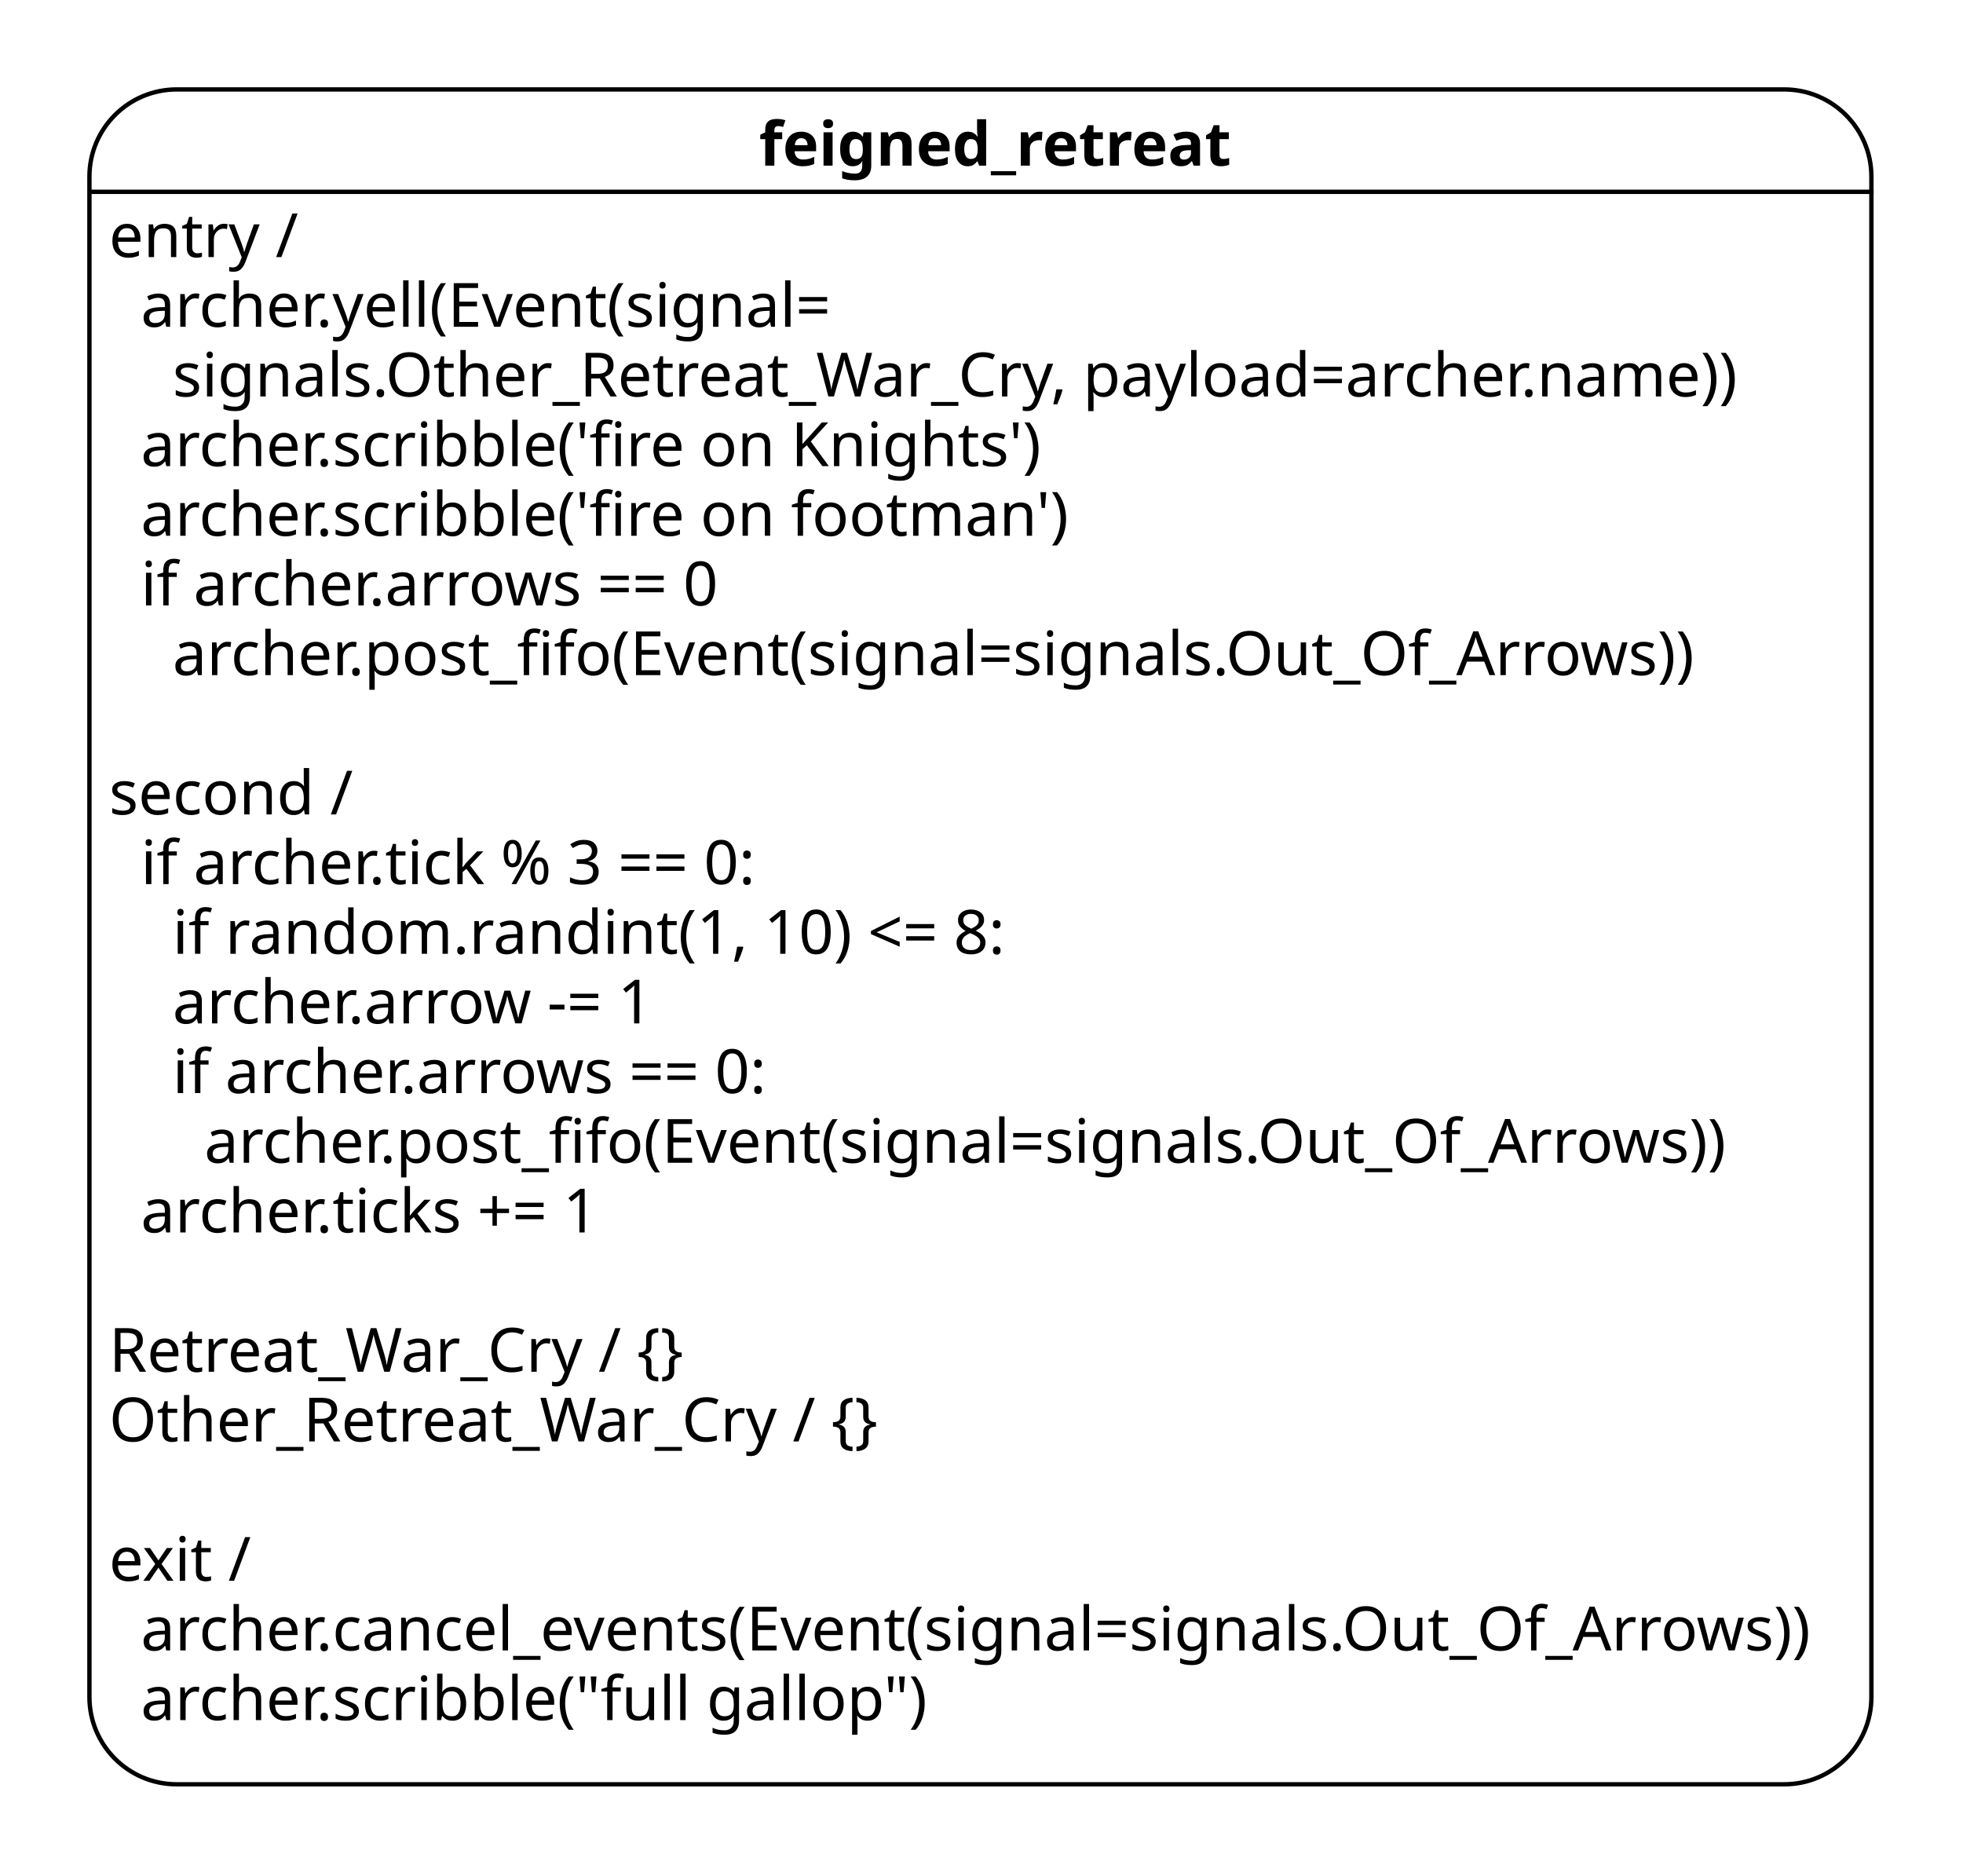
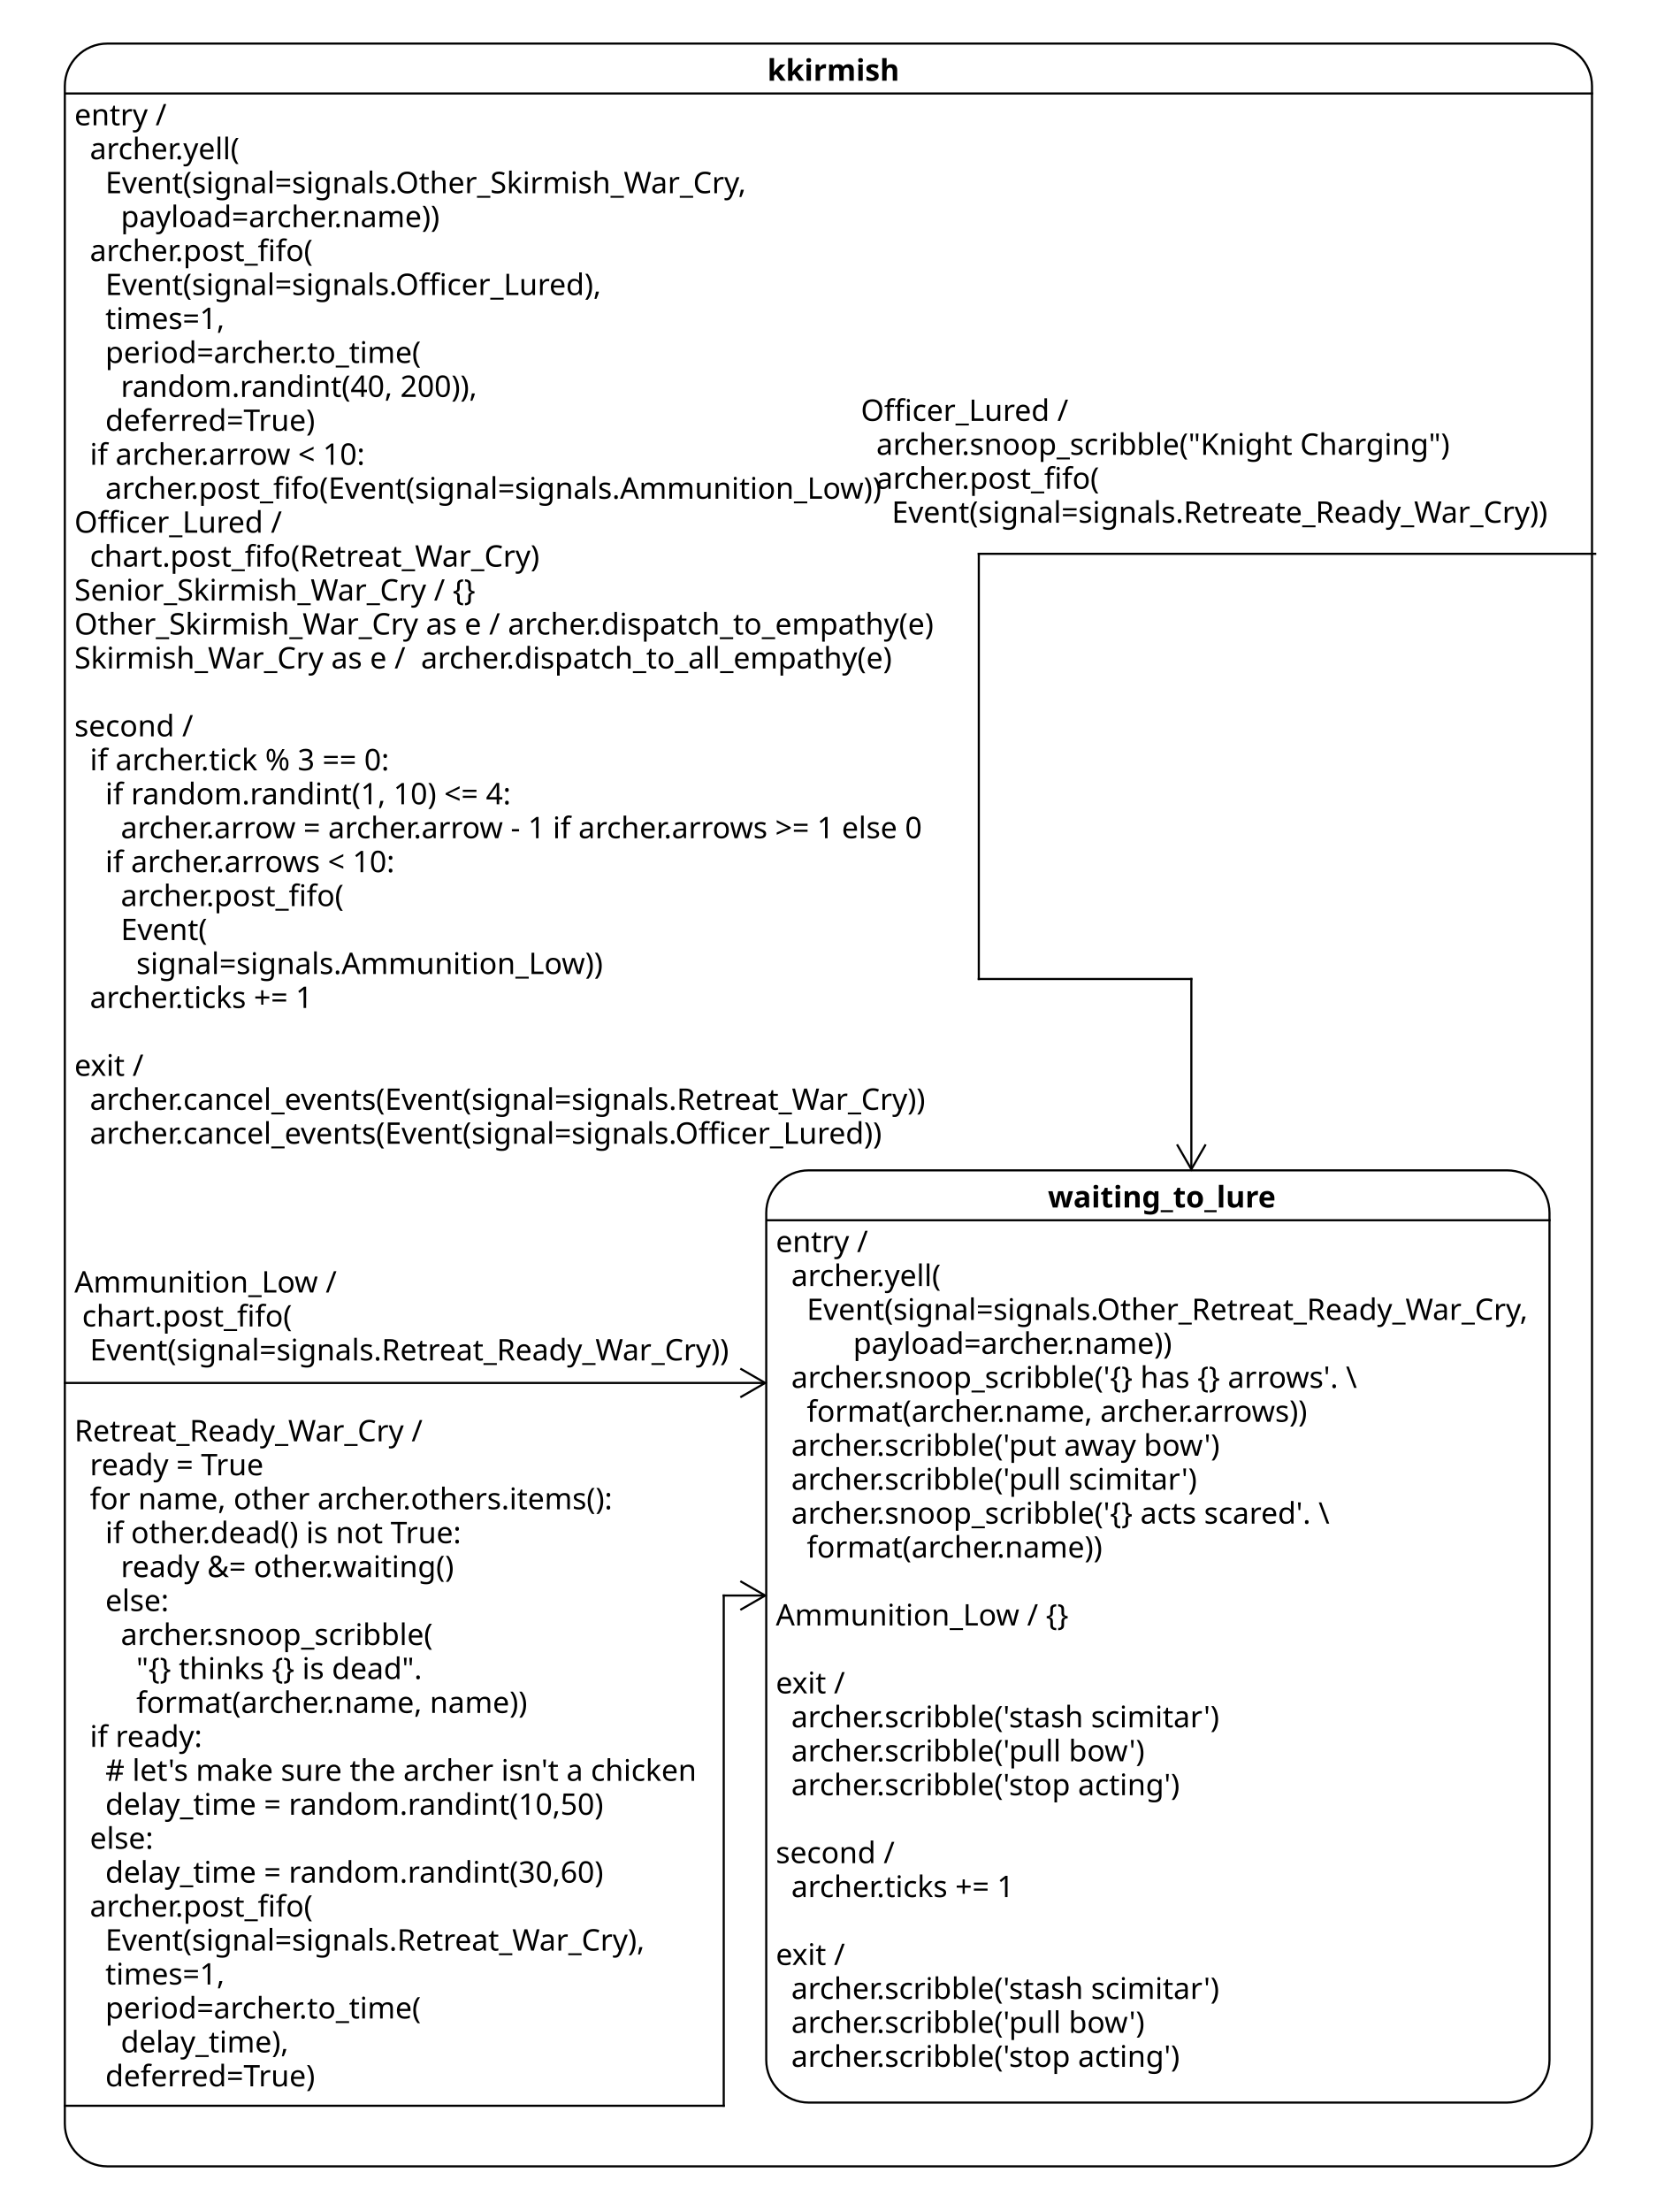
- <svg xmlns="http://www.w3.org/2000/svg" fill-opacity="1" color-rendering="auto" color-interpolation="auto" text-rendering="auto" stroke="black" stroke-linecap="square" width="450" stroke-miterlimit="10" shape-rendering="auto" stroke-opacity="1" fill="black" stroke-dasharray="none" font-weight="normal" stroke-width="1" viewBox="0 0 450 430" height="430" font-family="'Dialog'" font-style="normal" stroke-linejoin="miter" font-size="12px" stroke-dashoffset="0" image-rendering="auto">
+ <svg xmlns="http://www.w3.org/2000/svg" fill-opacity="1" color-rendering="auto" color-interpolation="auto" text-rendering="auto" stroke="black" stroke-linecap="square" width="790" stroke-miterlimit="10" shape-rendering="auto" stroke-opacity="1" fill="black" stroke-dasharray="none" font-weight="normal" stroke-width="1" viewBox="410 180 790 1040" height="1040" font-family="'Dialog'" font-style="normal" stroke-linejoin="miter" font-size="12px" stroke-dashoffset="0" image-rendering="auto">
  <defs id="genericDefs" />
  <g>
    <defs id="defs1">
      <clipPath clipPathUnits="userSpaceOnUse" id="clipPath1">
        <path d="M0 0 L2147483647 0 L2147483647 2147483647 L0 2147483647 L0 0 Z" />
      </clipPath>
      <clipPath clipPathUnits="userSpaceOnUse" id="clipPath2">
-         <path d="M0 0 L0 390 L410 390 L410 0 Z" />
+         <path d="M0 0 L0 80 L350 80 L350 0 Z" />
+       </clipPath>
+       <clipPath clipPathUnits="userSpaceOnUse" id="clipPath3">
+         <path d="M0 0 L0 330 L320 330 L320 0 Z" />
+       </clipPath>
+       <clipPath clipPathUnits="userSpaceOnUse" id="clipPath4">
+         <path d="M0 0 L0 90 L320 90 L320 0 Z" />
+       </clipPath>
+       <clipPath clipPathUnits="userSpaceOnUse" id="clipPath5">
+         <path d="M0 0 L0 440 L370 440 L370 0 Z" />
+       </clipPath>
+       <clipPath clipPathUnits="userSpaceOnUse" id="clipPath6">
+         <path d="M0 0 L0 1000 L720 1000 L720 0 Z" />
+       </clipPath>
+       <clipPath clipPathUnits="userSpaceOnUse" id="clipPath7">
+         <path d="M0 0 L0 320 L320 320 L320 0 Z" />
+       </clipPath>
+       <clipPath clipPathUnits="userSpaceOnUse" id="clipPath8">
+         <path d="M0 0 L0 270 L360 270 L360 0 Z" />
+       </clipPath>
+       <clipPath clipPathUnits="userSpaceOnUse" id="clipPath9">
+         <path d="M0 0 L0 40 L360 40 L360 0 Z" />
      </clipPath>
    </defs>
-     <g fill="rgb(255,255,255)" fill-opacity="0" transform="translate(20,20)" stroke-opacity="0" stroke="rgb(255,255,255)">
-       <rect x="0.5" y="0.5" clip-path="url(#clipPath2)" width="408.5" rx="20" ry="20" height="388.5" stroke="none" />
+     <g font-family="sans-serif" font-size="14px" transform="translate(810,360)">
+       <text x="5" xml:space="preserve" y="17.969" clip-path="url(#clipPath2)" stroke="none">Officer_Lured /</text>
+       <text x="5" xml:space="preserve" y="33.938" clip-path="url(#clipPath2)" stroke="none">  archer.snoop_scribble("Knight Charging")</text>
+       <text x="5" xml:space="preserve" y="49.906" clip-path="url(#clipPath2)" stroke="none">  archer.post_fifo(</text>
+       <text x="5" xml:space="preserve" y="65.875" clip-path="url(#clipPath2)" stroke="none">    Event(signal=signals.Retreate_Ready_War_Cry))</text>
    </g>
-     <g transform="translate(20,20)">
-       <rect x="0.5" y="0.5" clip-path="url(#clipPath2)" fill="none" width="408.5" rx="20" ry="20" height="388.5" />
-       <text x="154" font-size="14px" y="17.969" clip-path="url(#clipPath2)" font-family="sans-serif" stroke="none" font-weight="bold" xml:space="preserve">feigned_retreat</text>
-       <path fill="none" d="M1 23.969 L409 23.969" clip-path="url(#clipPath2)" />
-       <text x="5" font-size="14px" y="38.938" clip-path="url(#clipPath2)" font-family="sans-serif" stroke="none" xml:space="preserve">entry / </text>
-       <text x="5" font-size="14px" y="54.906" clip-path="url(#clipPath2)" font-family="sans-serif" stroke="none" xml:space="preserve">  archer.yell(Event(signal=</text>
-       <text x="5" font-size="14px" y="70.875" clip-path="url(#clipPath2)" font-family="sans-serif" stroke="none" xml:space="preserve">    signals.Other_Retreat_War_Cry, payload=archer.name))</text>
-       <text x="5" font-size="14px" y="86.844" clip-path="url(#clipPath2)" font-family="sans-serif" stroke="none" xml:space="preserve">  archer.scribble('fire on Knights')</text>
-       <text x="5" font-size="14px" y="102.812" clip-path="url(#clipPath2)" font-family="sans-serif" stroke="none" xml:space="preserve">  archer.scribble('fire on footman')</text>
-       <text x="5" font-size="14px" y="118.781" clip-path="url(#clipPath2)" font-family="sans-serif" stroke="none" xml:space="preserve">  if archer.arrows == 0</text>
-       <text x="5" font-size="14px" y="134.75" clip-path="url(#clipPath2)" font-family="sans-serif" stroke="none" xml:space="preserve">    archer.post_fifo(Event(signal=signals.Out_Of_Arrows))</text>
-       <text x="5" font-size="14px" y="150.719" clip-path="url(#clipPath2)" font-family="sans-serif" stroke="none" xml:space="preserve">      </text>
-       <text x="5" font-size="14px" y="166.688" clip-path="url(#clipPath2)" font-family="sans-serif" stroke="none" xml:space="preserve">second /</text>
-       <text x="5" font-size="14px" y="182.656" clip-path="url(#clipPath2)" font-family="sans-serif" stroke="none" xml:space="preserve">  if archer.tick % 3 == 0:</text>
-       <text x="5" font-size="14px" y="198.625" clip-path="url(#clipPath2)" font-family="sans-serif" stroke="none" xml:space="preserve">    if random.randint(1, 10) &lt;= 8:</text>
-       <text x="5" font-size="14px" y="214.594" clip-path="url(#clipPath2)" font-family="sans-serif" stroke="none" xml:space="preserve">    archer.arrow -= 1</text>
-       <text x="5" font-size="14px" y="230.562" clip-path="url(#clipPath2)" font-family="sans-serif" stroke="none" xml:space="preserve">    if archer.arrows == 0:</text>
-       <text x="5" font-size="14px" y="246.531" clip-path="url(#clipPath2)" font-family="sans-serif" stroke="none" xml:space="preserve">      archer.post_fifo(Event(signal=signals.Out_Of_Arrows))</text>
-       <text x="5" font-size="14px" y="262.5" clip-path="url(#clipPath2)" font-family="sans-serif" stroke="none" xml:space="preserve">  archer.ticks += 1          </text>
-       <text x="5" font-size="14px" y="294.438" clip-path="url(#clipPath2)" font-family="sans-serif" stroke="none" xml:space="preserve">Retreat_War_Cry / {}</text>
-       <text x="5" font-size="14px" y="310.406" clip-path="url(#clipPath2)" font-family="sans-serif" stroke="none" xml:space="preserve">Other_Retreat_War_Cry / {}</text>
-       <text x="5" font-size="14px" y="342.344" clip-path="url(#clipPath2)" font-family="sans-serif" stroke="none" xml:space="preserve">exit /</text>
-       <text x="5" font-size="14px" y="358.312" clip-path="url(#clipPath2)" font-family="sans-serif" stroke="none" xml:space="preserve">  archer.cancel_events(Event(signal=signals.Out_Of_Arrows))</text>
-       <text x="5" font-size="14px" y="374.281" clip-path="url(#clipPath2)" font-family="sans-serif" stroke="none" xml:space="preserve">  archer.scribble("full gallop")</text>
+     <g font-family="sans-serif" font-size="14px" transform="translate(440,840)">
+       <text x="5" xml:space="preserve" y="17.969" clip-path="url(#clipPath3)" stroke="none">Retreat_Ready_War_Cry /</text>
+       <text x="5" xml:space="preserve" y="33.938" clip-path="url(#clipPath3)" stroke="none">  ready = True</text>
+       <text x="5" xml:space="preserve" y="49.906" clip-path="url(#clipPath3)" stroke="none">  for name, other archer.others.items():</text>
+       <text x="5" xml:space="preserve" y="65.875" clip-path="url(#clipPath3)" stroke="none">    if other.dead() is not True:</text>
+       <text x="5" xml:space="preserve" y="81.844" clip-path="url(#clipPath3)" stroke="none">      ready &amp;= other.waiting()</text>
+       <text x="5" xml:space="preserve" y="97.812" clip-path="url(#clipPath3)" stroke="none">    else:</text>
+       <text x="5" xml:space="preserve" y="113.781" clip-path="url(#clipPath3)" stroke="none">      archer.snoop_scribble(</text>
+       <text x="5" xml:space="preserve" y="129.75" clip-path="url(#clipPath3)" stroke="none">        "{} thinks {} is dead".</text>
+       <text x="5" xml:space="preserve" y="145.719" clip-path="url(#clipPath3)" stroke="none">        format(archer.name, name))</text>
+       <text x="5" xml:space="preserve" y="161.688" clip-path="url(#clipPath3)" stroke="none">  if ready:</text>
+       <text x="5" xml:space="preserve" y="177.656" clip-path="url(#clipPath3)" stroke="none">    # let's make sure the archer isn't a chicken</text>
+       <text x="5" xml:space="preserve" y="193.625" clip-path="url(#clipPath3)" stroke="none">    delay_time = random.randint(10,50)</text>
+       <text x="5" xml:space="preserve" y="209.594" clip-path="url(#clipPath3)" stroke="none">  else:</text>
+       <text x="5" xml:space="preserve" y="225.562" clip-path="url(#clipPath3)" stroke="none">    delay_time = random.randint(30,60)</text>
+       <text x="5" xml:space="preserve" y="241.531" clip-path="url(#clipPath3)" stroke="none">  archer.post_fifo(</text>
+       <text x="5" xml:space="preserve" y="257.5" clip-path="url(#clipPath3)" stroke="none">    Event(signal=signals.Retreat_War_Cry),</text>
+       <text x="5" xml:space="preserve" y="273.469" clip-path="url(#clipPath3)" stroke="none">    times=1,</text>
+       <text x="5" xml:space="preserve" y="289.438" clip-path="url(#clipPath3)" stroke="none">    period=archer.to_time(</text>
+       <text x="5" xml:space="preserve" y="305.406" clip-path="url(#clipPath3)" stroke="none">      delay_time),</text>
+       <text x="5" xml:space="preserve" y="321.375" clip-path="url(#clipPath3)" stroke="none">    deferred=True)</text>
+     </g>
+     <g font-family="sans-serif" font-size="14px" transform="translate(440,770)">
+       <text x="5" xml:space="preserve" y="17.969" clip-path="url(#clipPath4)" stroke="none">Ammunition_Low /</text>
+       <text x="5" xml:space="preserve" y="33.938" clip-path="url(#clipPath4)" stroke="none"> chart.post_fifo(</text>
+       <text x="5" xml:space="preserve" y="49.906" clip-path="url(#clipPath4)" stroke="none">  Event(signal=signals.Retreat_Ready_War_Cry))</text>
+     </g>
+     <g fill="rgb(255,255,255)" fill-opacity="0" transform="translate(770,730)" stroke-opacity="0" stroke="rgb(255,255,255)">
+       <rect x="0.5" y="0.5" clip-path="url(#clipPath5)" width="368.5" rx="20" ry="20" height="438.5" stroke="none" />
+     </g>
+     <g transform="translate(770,730)">
+       <rect x="0.5" y="0.5" clip-path="url(#clipPath5)" fill="none" width="368.5" rx="20" ry="20" height="438.5" />
+       <text x="133" font-size="14px" y="17.969" clip-path="url(#clipPath5)" font-family="sans-serif" stroke="none" font-weight="bold" xml:space="preserve">waiting_to_lure</text>
+       <path fill="none" d="M1 23.969 L369 23.969" clip-path="url(#clipPath5)" />
+       <text x="5" font-size="14px" y="38.938" clip-path="url(#clipPath5)" font-family="sans-serif" stroke="none" xml:space="preserve">entry /</text>
+       <text x="5" font-size="14px" y="54.906" clip-path="url(#clipPath5)" font-family="sans-serif" stroke="none" xml:space="preserve">  archer.yell(</text>
+       <text x="5" font-size="14px" y="70.875" clip-path="url(#clipPath5)" font-family="sans-serif" stroke="none" xml:space="preserve">    Event(signal=signals.Other_Retreat_Ready_War_Cry,</text>
+       <text x="5" font-size="14px" y="86.844" clip-path="url(#clipPath5)" font-family="sans-serif" stroke="none" xml:space="preserve">          payload=archer.name))</text>
+       <text x="5" font-size="14px" y="102.812" clip-path="url(#clipPath5)" font-family="sans-serif" stroke="none" xml:space="preserve">  archer.snoop_scribble('{} has {} arrows'. \</text>
+       <text x="5" font-size="14px" y="118.781" clip-path="url(#clipPath5)" font-family="sans-serif" stroke="none" xml:space="preserve">    format(archer.name, archer.arrows))</text>
+       <text x="5" font-size="14px" y="134.75" clip-path="url(#clipPath5)" font-family="sans-serif" stroke="none" xml:space="preserve">  archer.scribble('put away bow')</text>
+       <text x="5" font-size="14px" y="150.719" clip-path="url(#clipPath5)" font-family="sans-serif" stroke="none" xml:space="preserve">  archer.scribble('pull scimitar')</text>
+       <text x="5" font-size="14px" y="166.688" clip-path="url(#clipPath5)" font-family="sans-serif" stroke="none" xml:space="preserve">  archer.snoop_scribble('{} acts scared'. \</text>
+       <text x="5" font-size="14px" y="182.656" clip-path="url(#clipPath5)" font-family="sans-serif" stroke="none" xml:space="preserve">    format(archer.name))</text>
+       <text x="5" font-size="14px" y="214.594" clip-path="url(#clipPath5)" font-family="sans-serif" stroke="none" xml:space="preserve">Ammunition_Low / {}</text>
+       <text x="5" font-size="14px" y="246.531" clip-path="url(#clipPath5)" font-family="sans-serif" stroke="none" xml:space="preserve">exit /</text>
+       <text x="5" font-size="14px" y="262.5" clip-path="url(#clipPath5)" font-family="sans-serif" stroke="none" xml:space="preserve">  archer.scribble('stash scimitar')</text>
+       <text x="5" font-size="14px" y="278.469" clip-path="url(#clipPath5)" font-family="sans-serif" stroke="none" xml:space="preserve">  archer.scribble('pull bow')</text>
+       <text x="5" font-size="14px" y="294.438" clip-path="url(#clipPath5)" font-family="sans-serif" stroke="none" xml:space="preserve">  archer.scribble('stop acting')</text>
+       <text x="5" font-size="14px" y="310.406" clip-path="url(#clipPath5)" font-family="sans-serif" stroke="none" xml:space="preserve">  </text>
+       <text x="5" font-size="14px" y="326.375" clip-path="url(#clipPath5)" font-family="sans-serif" stroke="none" xml:space="preserve">second /</text>
+       <text x="5" font-size="14px" y="342.344" clip-path="url(#clipPath5)" font-family="sans-serif" stroke="none" xml:space="preserve">  archer.ticks += 1</text>
+       <text x="5" font-size="14px" y="358.312" clip-path="url(#clipPath5)" font-family="sans-serif" stroke="none" xml:space="preserve">  </text>
+       <text x="5" font-size="14px" y="374.281" clip-path="url(#clipPath5)" font-family="sans-serif" stroke="none" xml:space="preserve">exit /</text>
+       <text x="5" font-size="14px" y="390.25" clip-path="url(#clipPath5)" font-family="sans-serif" stroke="none" xml:space="preserve">  archer.scribble('stash scimitar')</text>
+       <text x="5" font-size="14px" y="406.219" clip-path="url(#clipPath5)" font-family="sans-serif" stroke="none" xml:space="preserve">  archer.scribble('pull bow')</text>
+       <text x="5" font-size="14px" y="422.188" clip-path="url(#clipPath5)" font-family="sans-serif" stroke="none" xml:space="preserve">  archer.scribble('stop acting')</text>
+       <text x="5" font-size="14px" y="454.125" clip-path="url(#clipPath5)" font-family="sans-serif" stroke="none" xml:space="preserve">  </text>
+     </g>
+     <g fill="rgb(255,255,255)" fill-opacity="0" transform="translate(440,200)" stroke-opacity="0" stroke="rgb(255,255,255)">
+       <rect x="0.5" y="0.5" clip-path="url(#clipPath6)" width="718.5" rx="20" ry="20" height="998.5" stroke="none" />
+     </g>
+     <g transform="translate(440,200)">
+       <rect x="0.5" y="0.5" clip-path="url(#clipPath6)" fill="none" width="718.5" rx="20" ry="20" height="998.5" />
+       <text x="331" font-size="14px" y="17.969" clip-path="url(#clipPath6)" font-family="sans-serif" stroke="none" font-weight="bold" xml:space="preserve">kkirmish</text>
+       <path fill="none" d="M1 23.969 L719 23.969" clip-path="url(#clipPath6)" />
+       <text x="5" font-size="14px" y="38.938" clip-path="url(#clipPath6)" font-family="sans-serif" stroke="none" xml:space="preserve">entry /</text>
+       <text x="5" font-size="14px" y="54.906" clip-path="url(#clipPath6)" font-family="sans-serif" stroke="none" xml:space="preserve">  archer.yell(</text>
+       <text x="5" font-size="14px" y="70.875" clip-path="url(#clipPath6)" font-family="sans-serif" stroke="none" xml:space="preserve">    Event(signal=signals.Other_Skirmish_War_Cry,</text>
+       <text x="5" font-size="14px" y="86.844" clip-path="url(#clipPath6)" font-family="sans-serif" stroke="none" xml:space="preserve">      payload=archer.name))</text>
+       <text x="5" font-size="14px" y="102.812" clip-path="url(#clipPath6)" font-family="sans-serif" stroke="none" xml:space="preserve">  archer.post_fifo(</text>
+       <text x="5" font-size="14px" y="118.781" clip-path="url(#clipPath6)" font-family="sans-serif" stroke="none" xml:space="preserve">    Event(signal=signals.Officer_Lured),</text>
+       <text x="5" font-size="14px" y="134.75" clip-path="url(#clipPath6)" font-family="sans-serif" stroke="none" xml:space="preserve">    times=1,</text>
+       <text x="5" font-size="14px" y="150.719" clip-path="url(#clipPath6)" font-family="sans-serif" stroke="none" xml:space="preserve">    period=archer.to_time(</text>
+       <text x="5" font-size="14px" y="166.688" clip-path="url(#clipPath6)" font-family="sans-serif" stroke="none" xml:space="preserve">      random.randint(40, 200)),</text>
+       <text x="5" font-size="14px" y="182.656" clip-path="url(#clipPath6)" font-family="sans-serif" stroke="none" xml:space="preserve">    deferred=True)</text>
+       <text x="5" font-size="14px" y="198.625" clip-path="url(#clipPath6)" font-family="sans-serif" stroke="none" xml:space="preserve">  if archer.arrow &lt; 10:</text>
+       <text x="5" font-size="14px" y="214.594" clip-path="url(#clipPath6)" font-family="sans-serif" stroke="none" xml:space="preserve">    archer.post_fifo(Event(signal=signals.Ammunition_Low))</text>
+       <text x="5" font-size="14px" y="230.562" clip-path="url(#clipPath6)" font-family="sans-serif" stroke="none" xml:space="preserve">Officer_Lured /</text>
+       <text x="5" font-size="14px" y="246.531" clip-path="url(#clipPath6)" font-family="sans-serif" stroke="none" xml:space="preserve">  chart.post_fifo(Retreat_War_Cry)</text>
+       <text x="5" font-size="14px" y="262.5" clip-path="url(#clipPath6)" font-family="sans-serif" stroke="none" xml:space="preserve">Senior_Skirmish_War_Cry / {}</text>
+       <text x="5" font-size="14px" y="278.469" clip-path="url(#clipPath6)" font-family="sans-serif" stroke="none" xml:space="preserve">Other_Skirmish_War_Cry as e / archer.dispatch_to_empathy(e)</text>
+       <text x="5" font-size="14px" y="294.438" clip-path="url(#clipPath6)" font-family="sans-serif" stroke="none" xml:space="preserve">Skirmish_War_Cry as e /  archer.dispatch_to_all_empathy(e)</text>
+       <text x="5" font-size="14px" y="326.375" clip-path="url(#clipPath6)" font-family="sans-serif" stroke="none" xml:space="preserve">second /</text>
+       <text x="5" font-size="14px" y="342.344" clip-path="url(#clipPath6)" font-family="sans-serif" stroke="none" xml:space="preserve">  if archer.tick % 3 == 0:</text>
+       <text x="5" font-size="14px" y="358.312" clip-path="url(#clipPath6)" font-family="sans-serif" stroke="none" xml:space="preserve">    if random.randint(1, 10) &lt;= 4:</text>
+       <text x="5" font-size="14px" y="374.281" clip-path="url(#clipPath6)" font-family="sans-serif" stroke="none" xml:space="preserve">      archer.arrow = archer.arrow - 1 if archer.arrows &gt;= 1 else 0</text>
+       <text x="5" font-size="14px" y="390.25" clip-path="url(#clipPath6)" font-family="sans-serif" stroke="none" xml:space="preserve">    if archer.arrows &lt; 10:</text>
+       <text x="5" font-size="14px" y="406.219" clip-path="url(#clipPath6)" font-family="sans-serif" stroke="none" xml:space="preserve">      archer.post_fifo(</text>
+       <text x="5" font-size="14px" y="422.188" clip-path="url(#clipPath6)" font-family="sans-serif" stroke="none" xml:space="preserve">      Event(</text>
+       <text x="5" font-size="14px" y="438.156" clip-path="url(#clipPath6)" font-family="sans-serif" stroke="none" xml:space="preserve">        signal=signals.Ammunition_Low))</text>
+       <text x="5" font-size="14px" y="454.125" clip-path="url(#clipPath6)" font-family="sans-serif" stroke="none" xml:space="preserve">  archer.ticks += 1  </text>
+       <text x="5" font-size="14px" y="486.062" clip-path="url(#clipPath6)" font-family="sans-serif" stroke="none" xml:space="preserve">exit /</text>
+       <text x="5" font-size="14px" y="502.031" clip-path="url(#clipPath6)" font-family="sans-serif" stroke="none" xml:space="preserve">  archer.cancel_events(Event(signal=signals.Retreat_War_Cry))</text>
+       <text x="5" font-size="14px" y="518" clip-path="url(#clipPath6)" font-family="sans-serif" stroke="none" xml:space="preserve">  archer.cancel_events(Event(signal=signals.Officer_Lured))</text>
+     </g>
+     <g transform="translate(860,430)">
+       <path fill="none" d="M300.5 10.5 L10.5 10.5" clip-path="url(#clipPath7)" />
+       <path fill="none" d="M10.5 10.5 L10.5 210.5" clip-path="url(#clipPath7)" />
+       <path fill="none" d="M10.5 210.5 L110.5 210.5" clip-path="url(#clipPath7)" />
+       <path fill="none" d="M110.5 210.5 L110.5 299.5" clip-path="url(#clipPath7)" />
+       <path fill="none" d="M104 288.742 L110.5 300 L117 288.742" clip-path="url(#clipPath7)" />
+     </g>
+     <g transform="translate(430,920)">
+       <path fill="none" d="M10.5 250.5 L320.5 250.5" clip-path="url(#clipPath8)" />
+       <path fill="none" d="M320.5 250.5 L320.5 10.5" clip-path="url(#clipPath8)" />
+       <path fill="none" d="M320.5 10.5 L339.5 10.5" clip-path="url(#clipPath8)" />
+       <path fill="none" d="M328.742 17 L340 10.5 L328.742 4" clip-path="url(#clipPath8)" />
+     </g>
+     <g transform="translate(430,810)">
+       <path fill="none" d="M10.5 20.5 L339.5 20.5" clip-path="url(#clipPath9)" />
+       <path fill="none" d="M328.742 27 L340 20.5 L328.742 14" clip-path="url(#clipPath9)" />
    </g>
  </g>
</svg>
